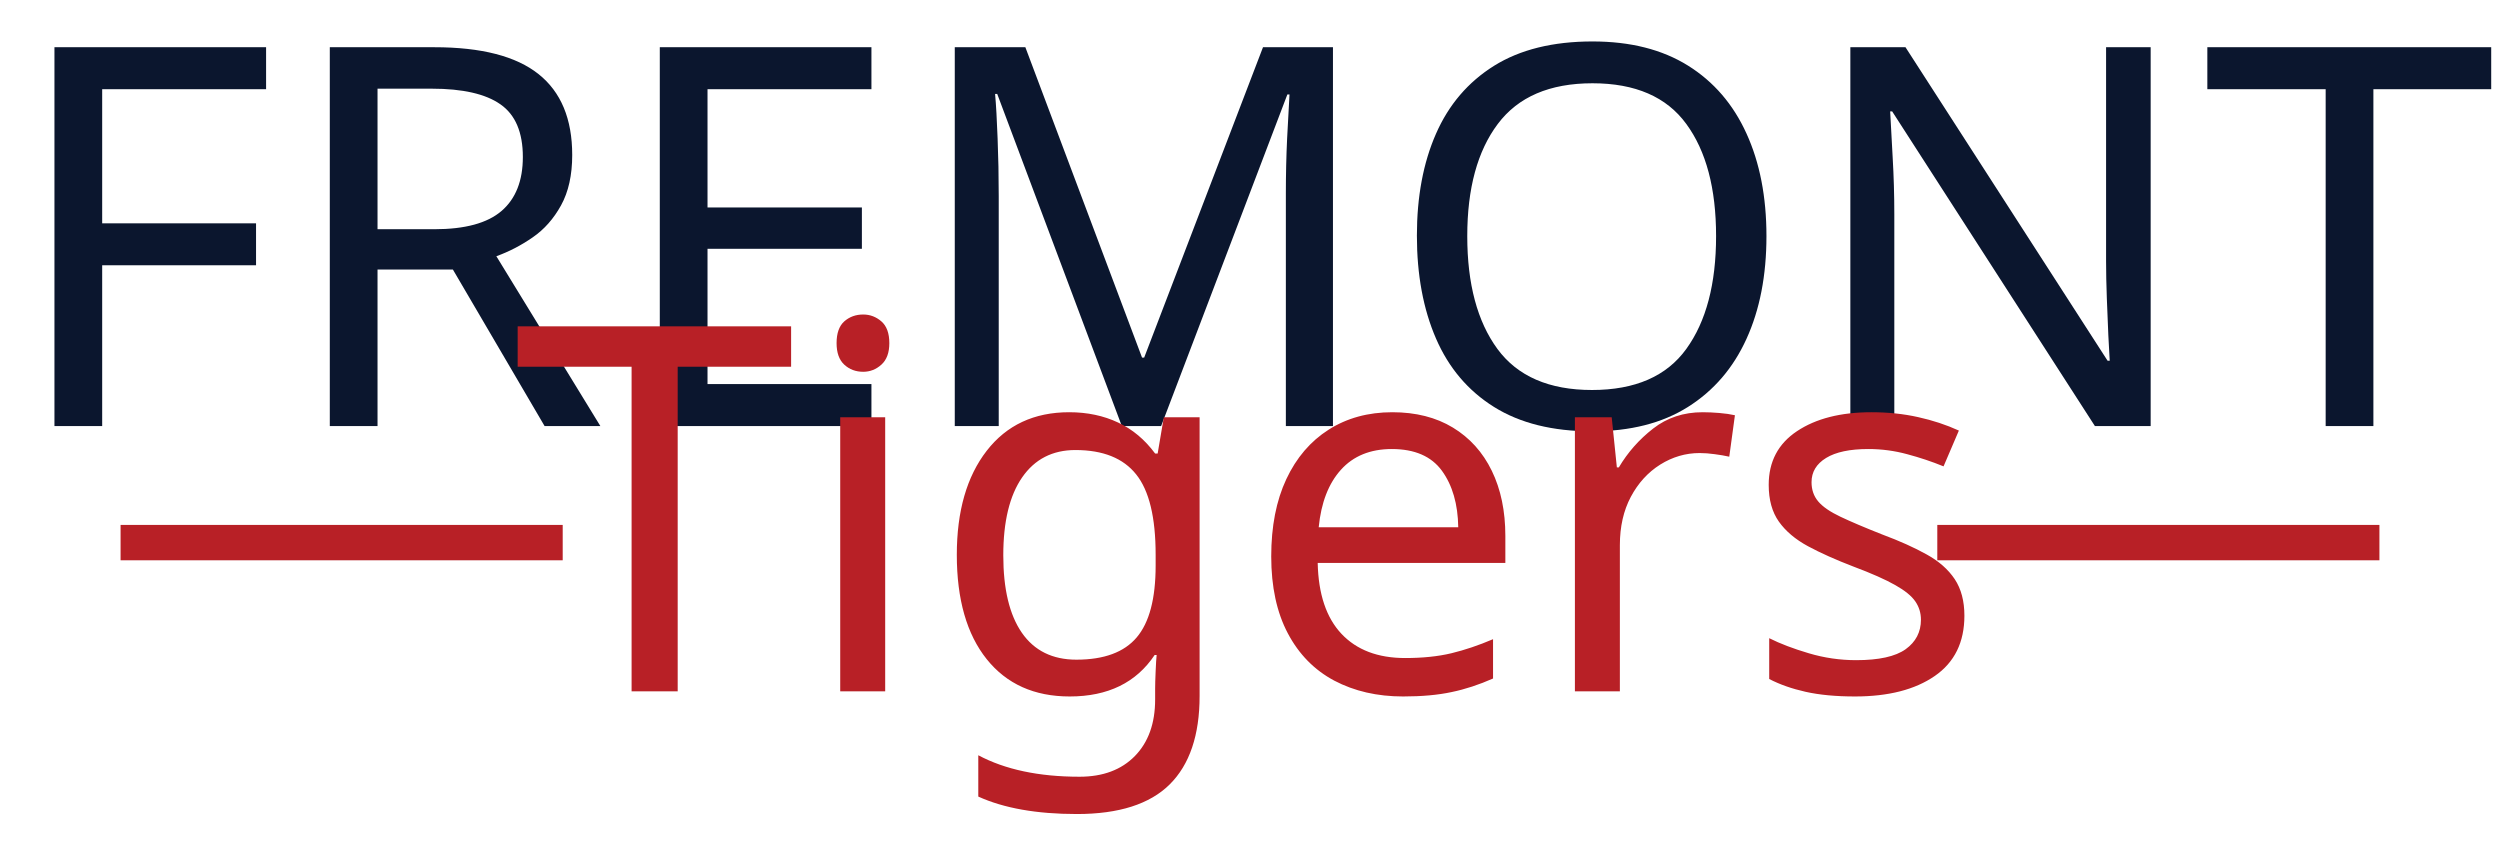
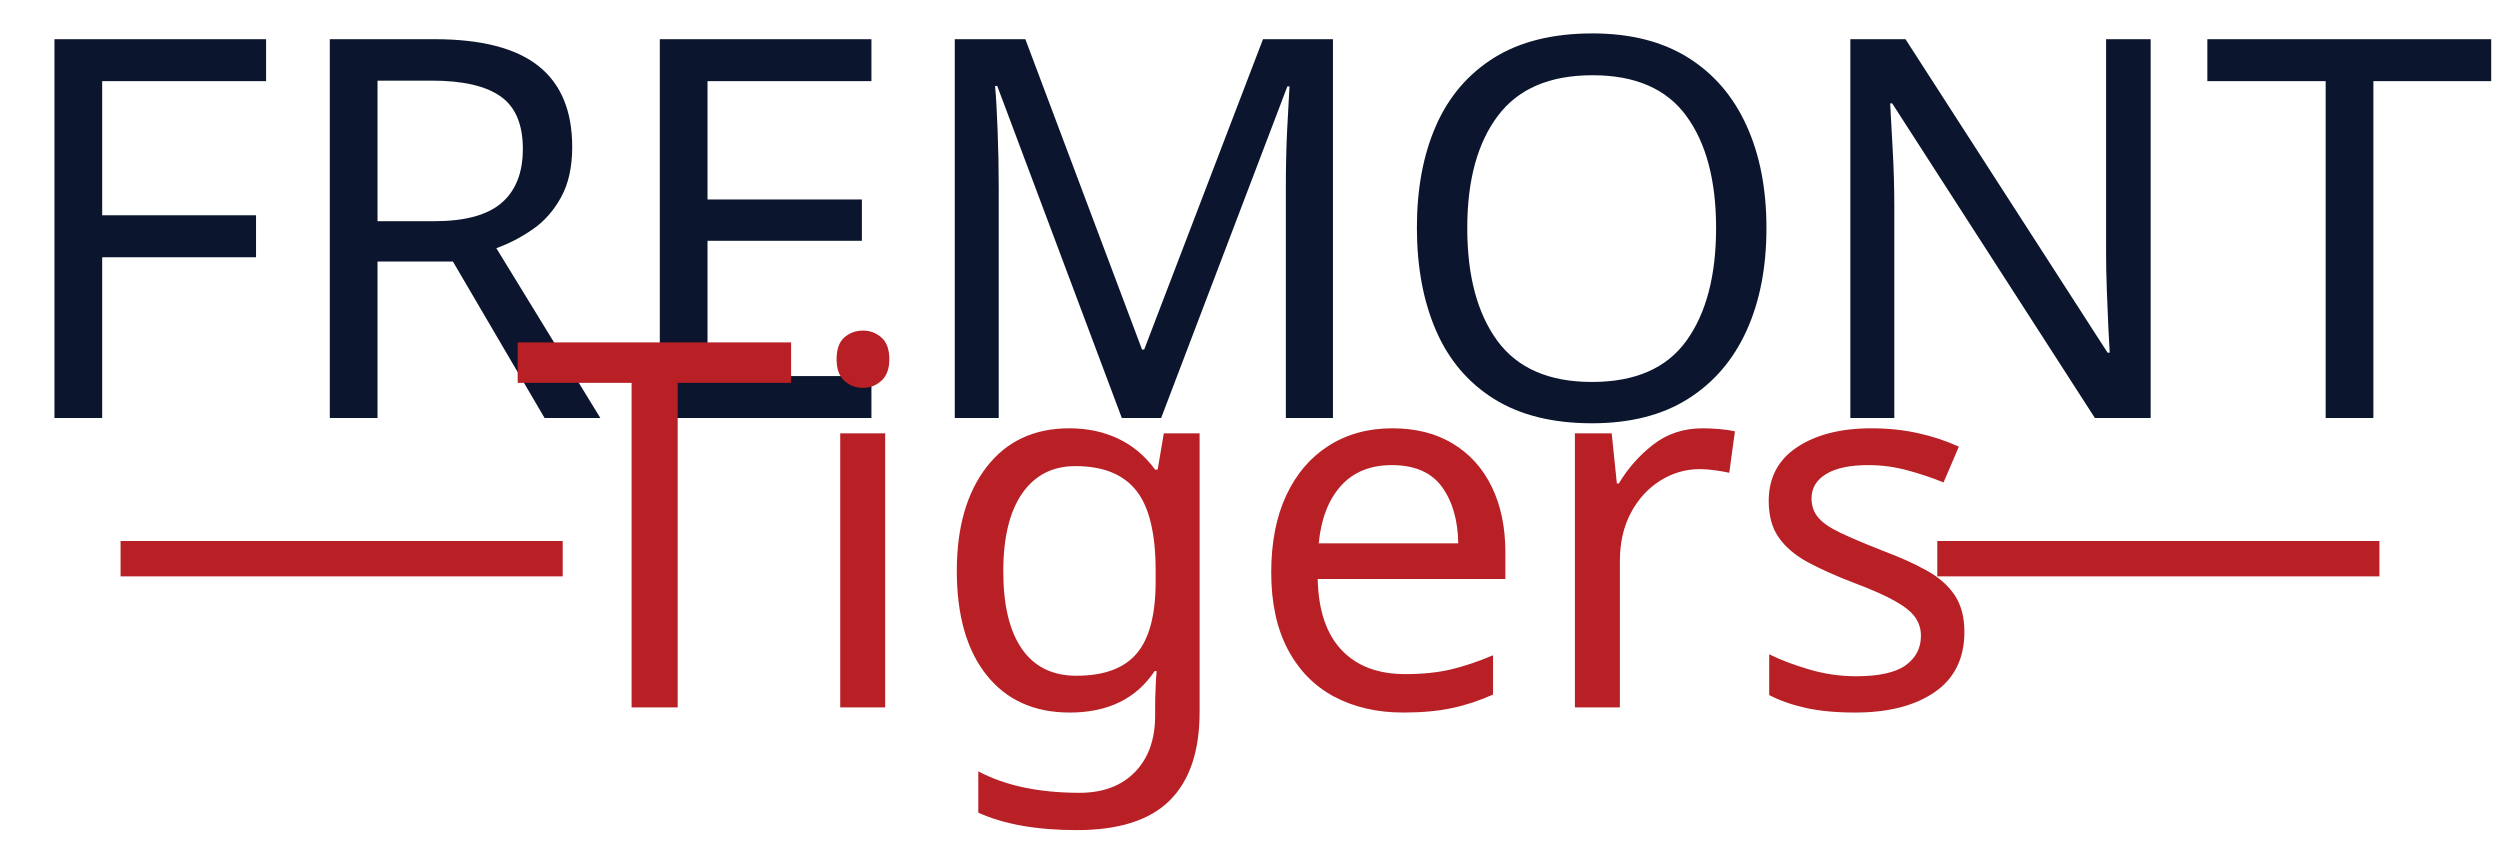
<svg xmlns="http://www.w3.org/2000/svg" version="1.1" id="layout" data-colorable="special_text" viewBox="0 0 311 107" preserveAspectRatio="xMidYMid meet">
  <defs>
    <style type="text/css">
			
				#layout svg {
					overflow: visible;
				}
				@font-face {
						font-family: 'pro_block';
						src:
						    url('http://richardsonsports.com/customizer/fonts/pro_block.ttf') format('truetype'),
						    url('http://richardsonsports.com/customizer/fonts/pro_block.woff2') format('woff2'),
						    url('http://richardsonsports.com/customizer/fonts/pro_block.woff') format('woff2');
						font-weight: regular;
					}
				@font-face {
						font-family: 'uni_script';
						src:
						    url('http://richardsonsports.com/customizer/fonts/scrpjet2.ttf') format('truetype'),
						    url('http://richardsonsports.com/customizer/fonts/scrpjet2.woff2') format('woff2'),
						    url('http://richardsonsports.com/customizer/fonts/scrpjet2.woff') format('woff');
						font-weight: regular;
					}
				
		</style>
  </defs>
-   <svg id="main_text-wrapper" class="draggable" preserveAspectRatio="xMidYMin meet" y="53" height="67">
+   <svg id="main_text-wrapper" class="draggable" preserveAspectRatio="xMidYMin meet" y="52" height="67">
    <text id="main_text" data-name="main_text" data-text-max="6" class="main_text text drag-target scalable" x="50%" y="0" text-anchor="middle" fill="#0B162E" font-family="pro_block" font-size="66px" letter-spacing="0">FREMONT</text>
  </svg>
-   <svg id="bottom_text-wrapper" class="draggable" preserveAspectRatio="xMidYMin meet" y="86" height="73">
+   <svg id="bottom_text-wrapper" class="draggable" preserveAspectRatio="xMidYMin meet" y="88" height="73">
    <text id="bottom_text" data-name="bottom_text" data-text-max="7" class="bottom_text text drag-target scalable" x="50%" y="0" text-anchor="middle" fill="#B82026" font-family="uni_script" font-size="63.6px" letter-spacing="0">Tigers</text>
  </svg>
-   <svg id="graphic-1" class="draggable" x="15" y="60" viewBox="0 0 100 8" xml:space="preserve" data-colorable="mascot" version="1.1" width="55" height="15">
+   <svg id="graphic-1" class="draggable" x="15" y="62" viewBox="0 0 100 8" xml:space="preserve" data-colorable="mascot" version="1.1" width="55" height="15">
    <path id="color-1" class="color-1" fill-rule="evenodd" clip-rule="evenodd" fill="#B82026" d="M0,0v8H100v-8z" />
  </svg>
-   <svg id="graphic-2" class="draggable" x="241" y="60" viewBox="0 0 100 8" xml:space="preserve" data-colorable="mascot" version="1.1" width="55" height="15">
+   <svg id="graphic-2" class="draggable" x="241" y="62" viewBox="0 0 100 8" xml:space="preserve" data-colorable="mascot" version="1.1" width="55" height="15">
    <path id="color-2" class="color-2" fill-rule="evenodd" clip-rule="evenodd" fill="#B82026" d="M0,0v8H100v-8z" />
  </svg>
</svg>
